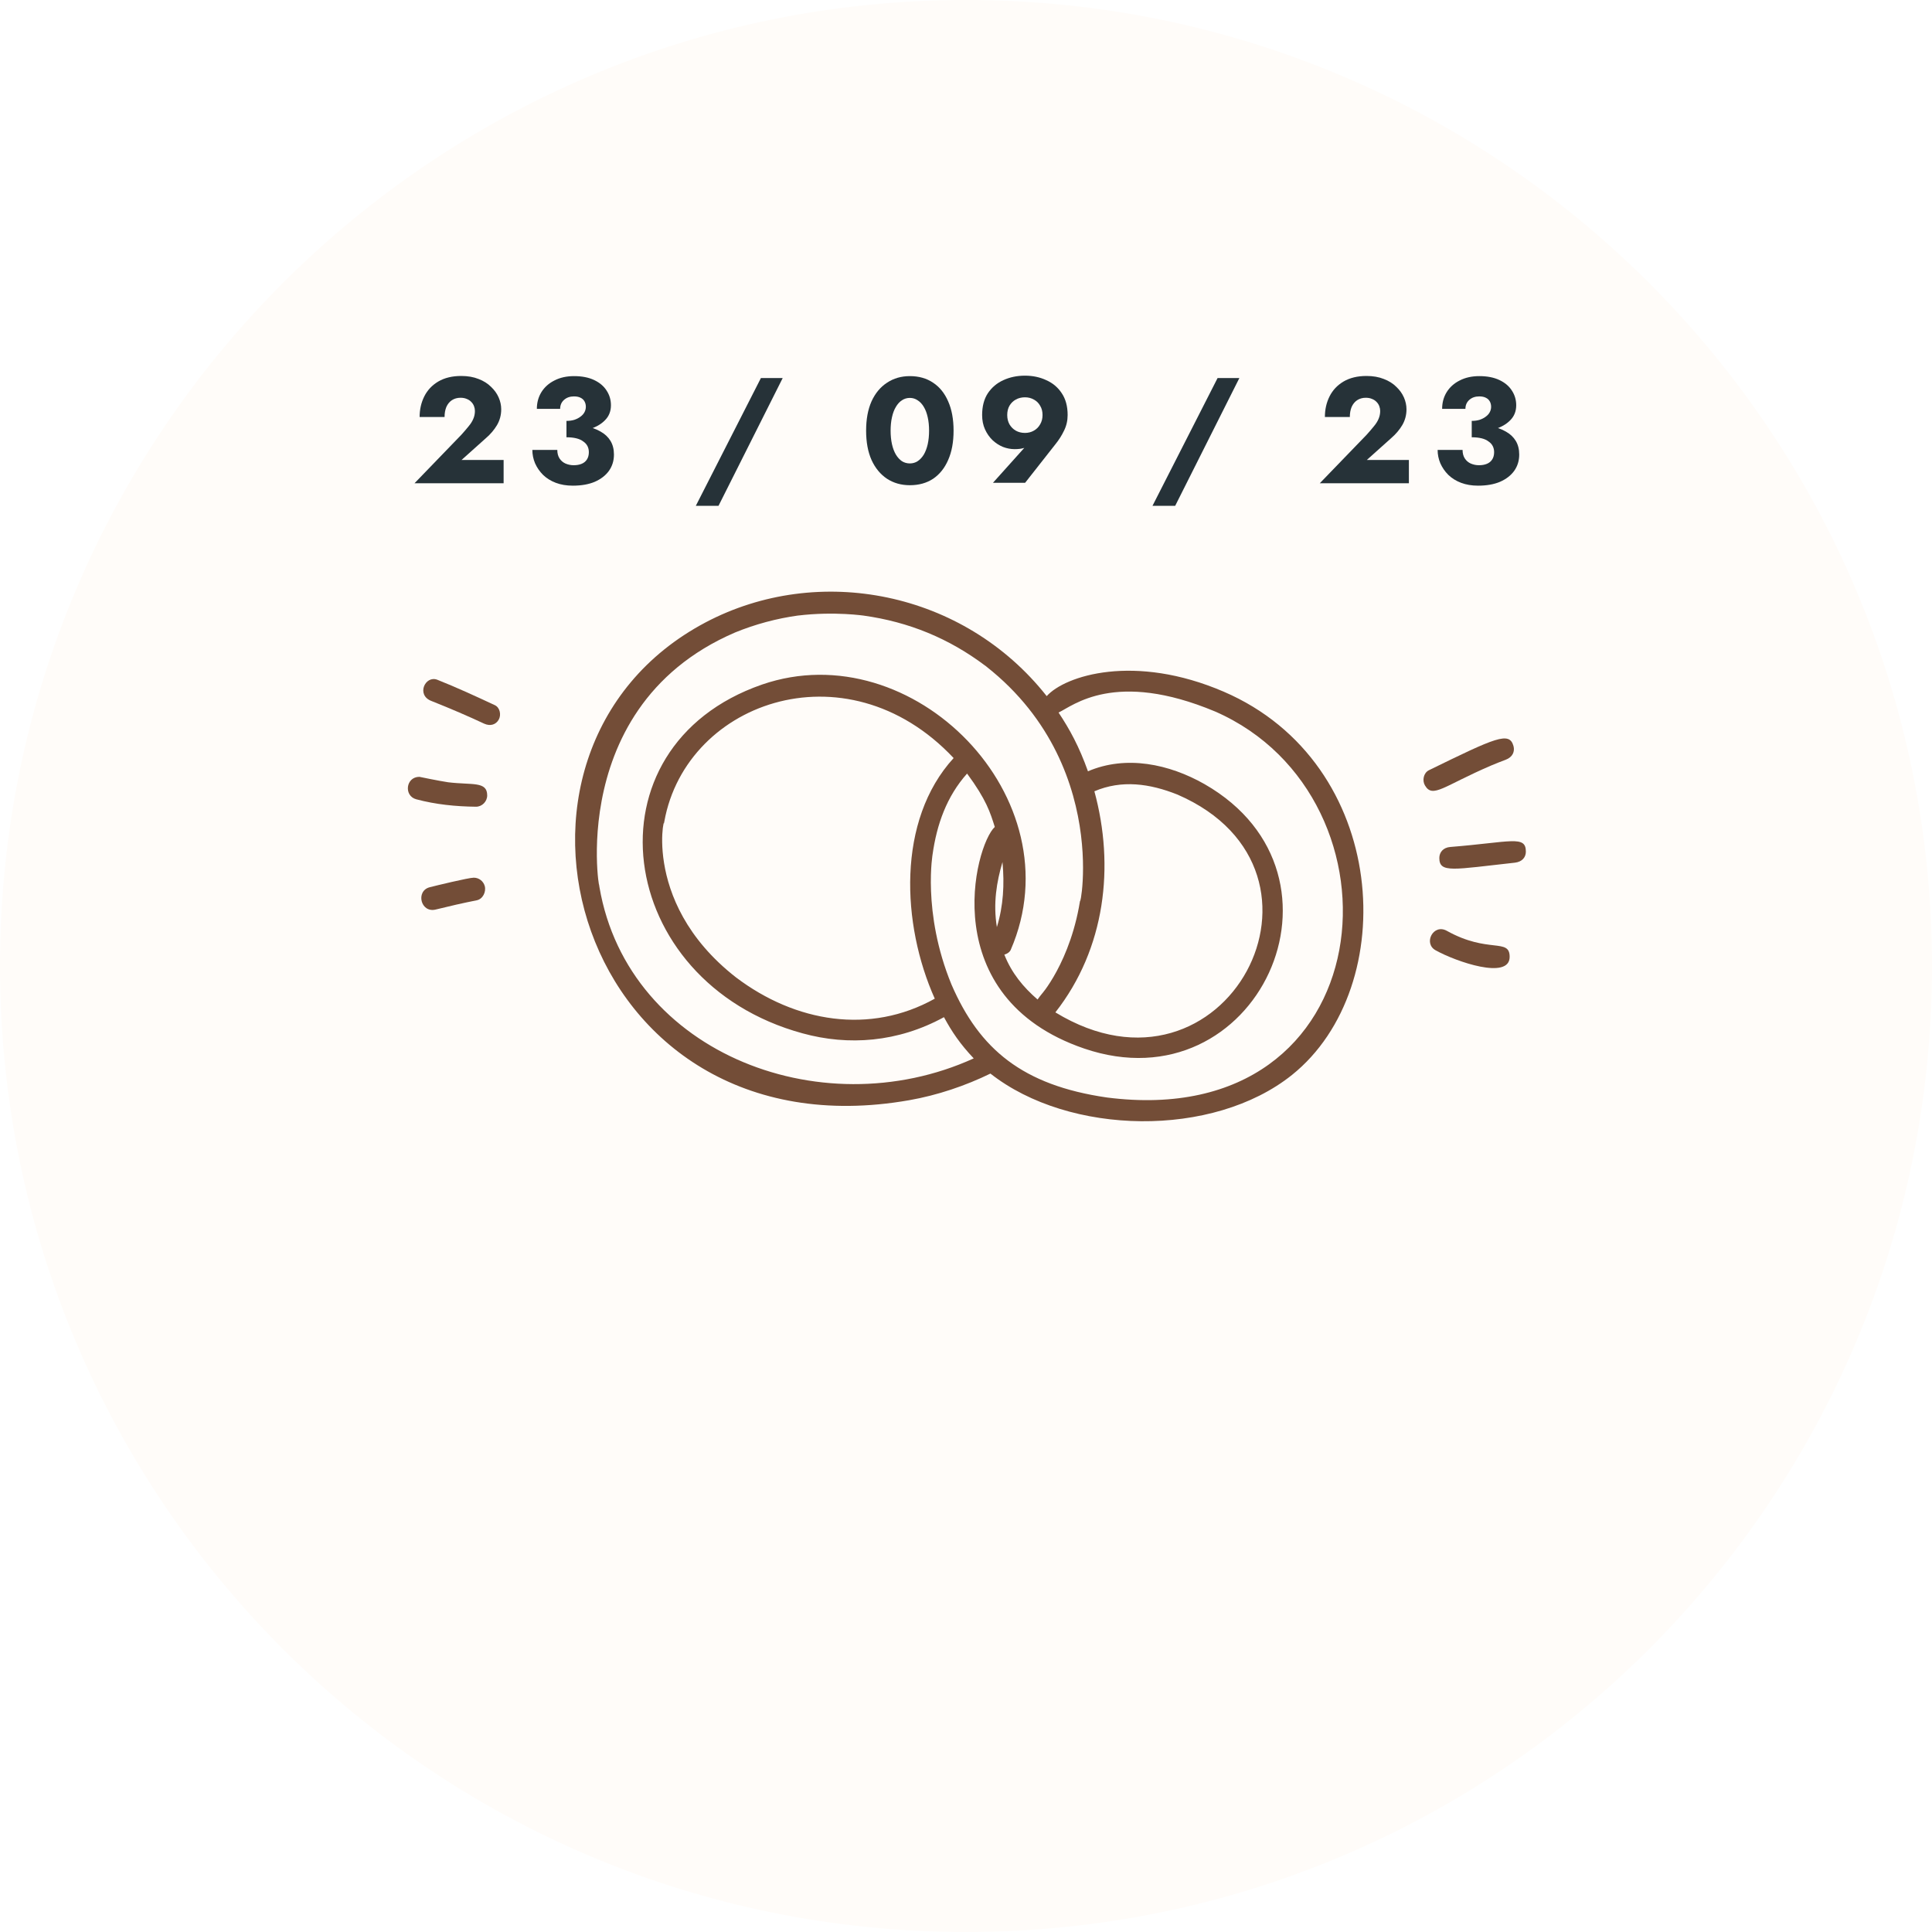
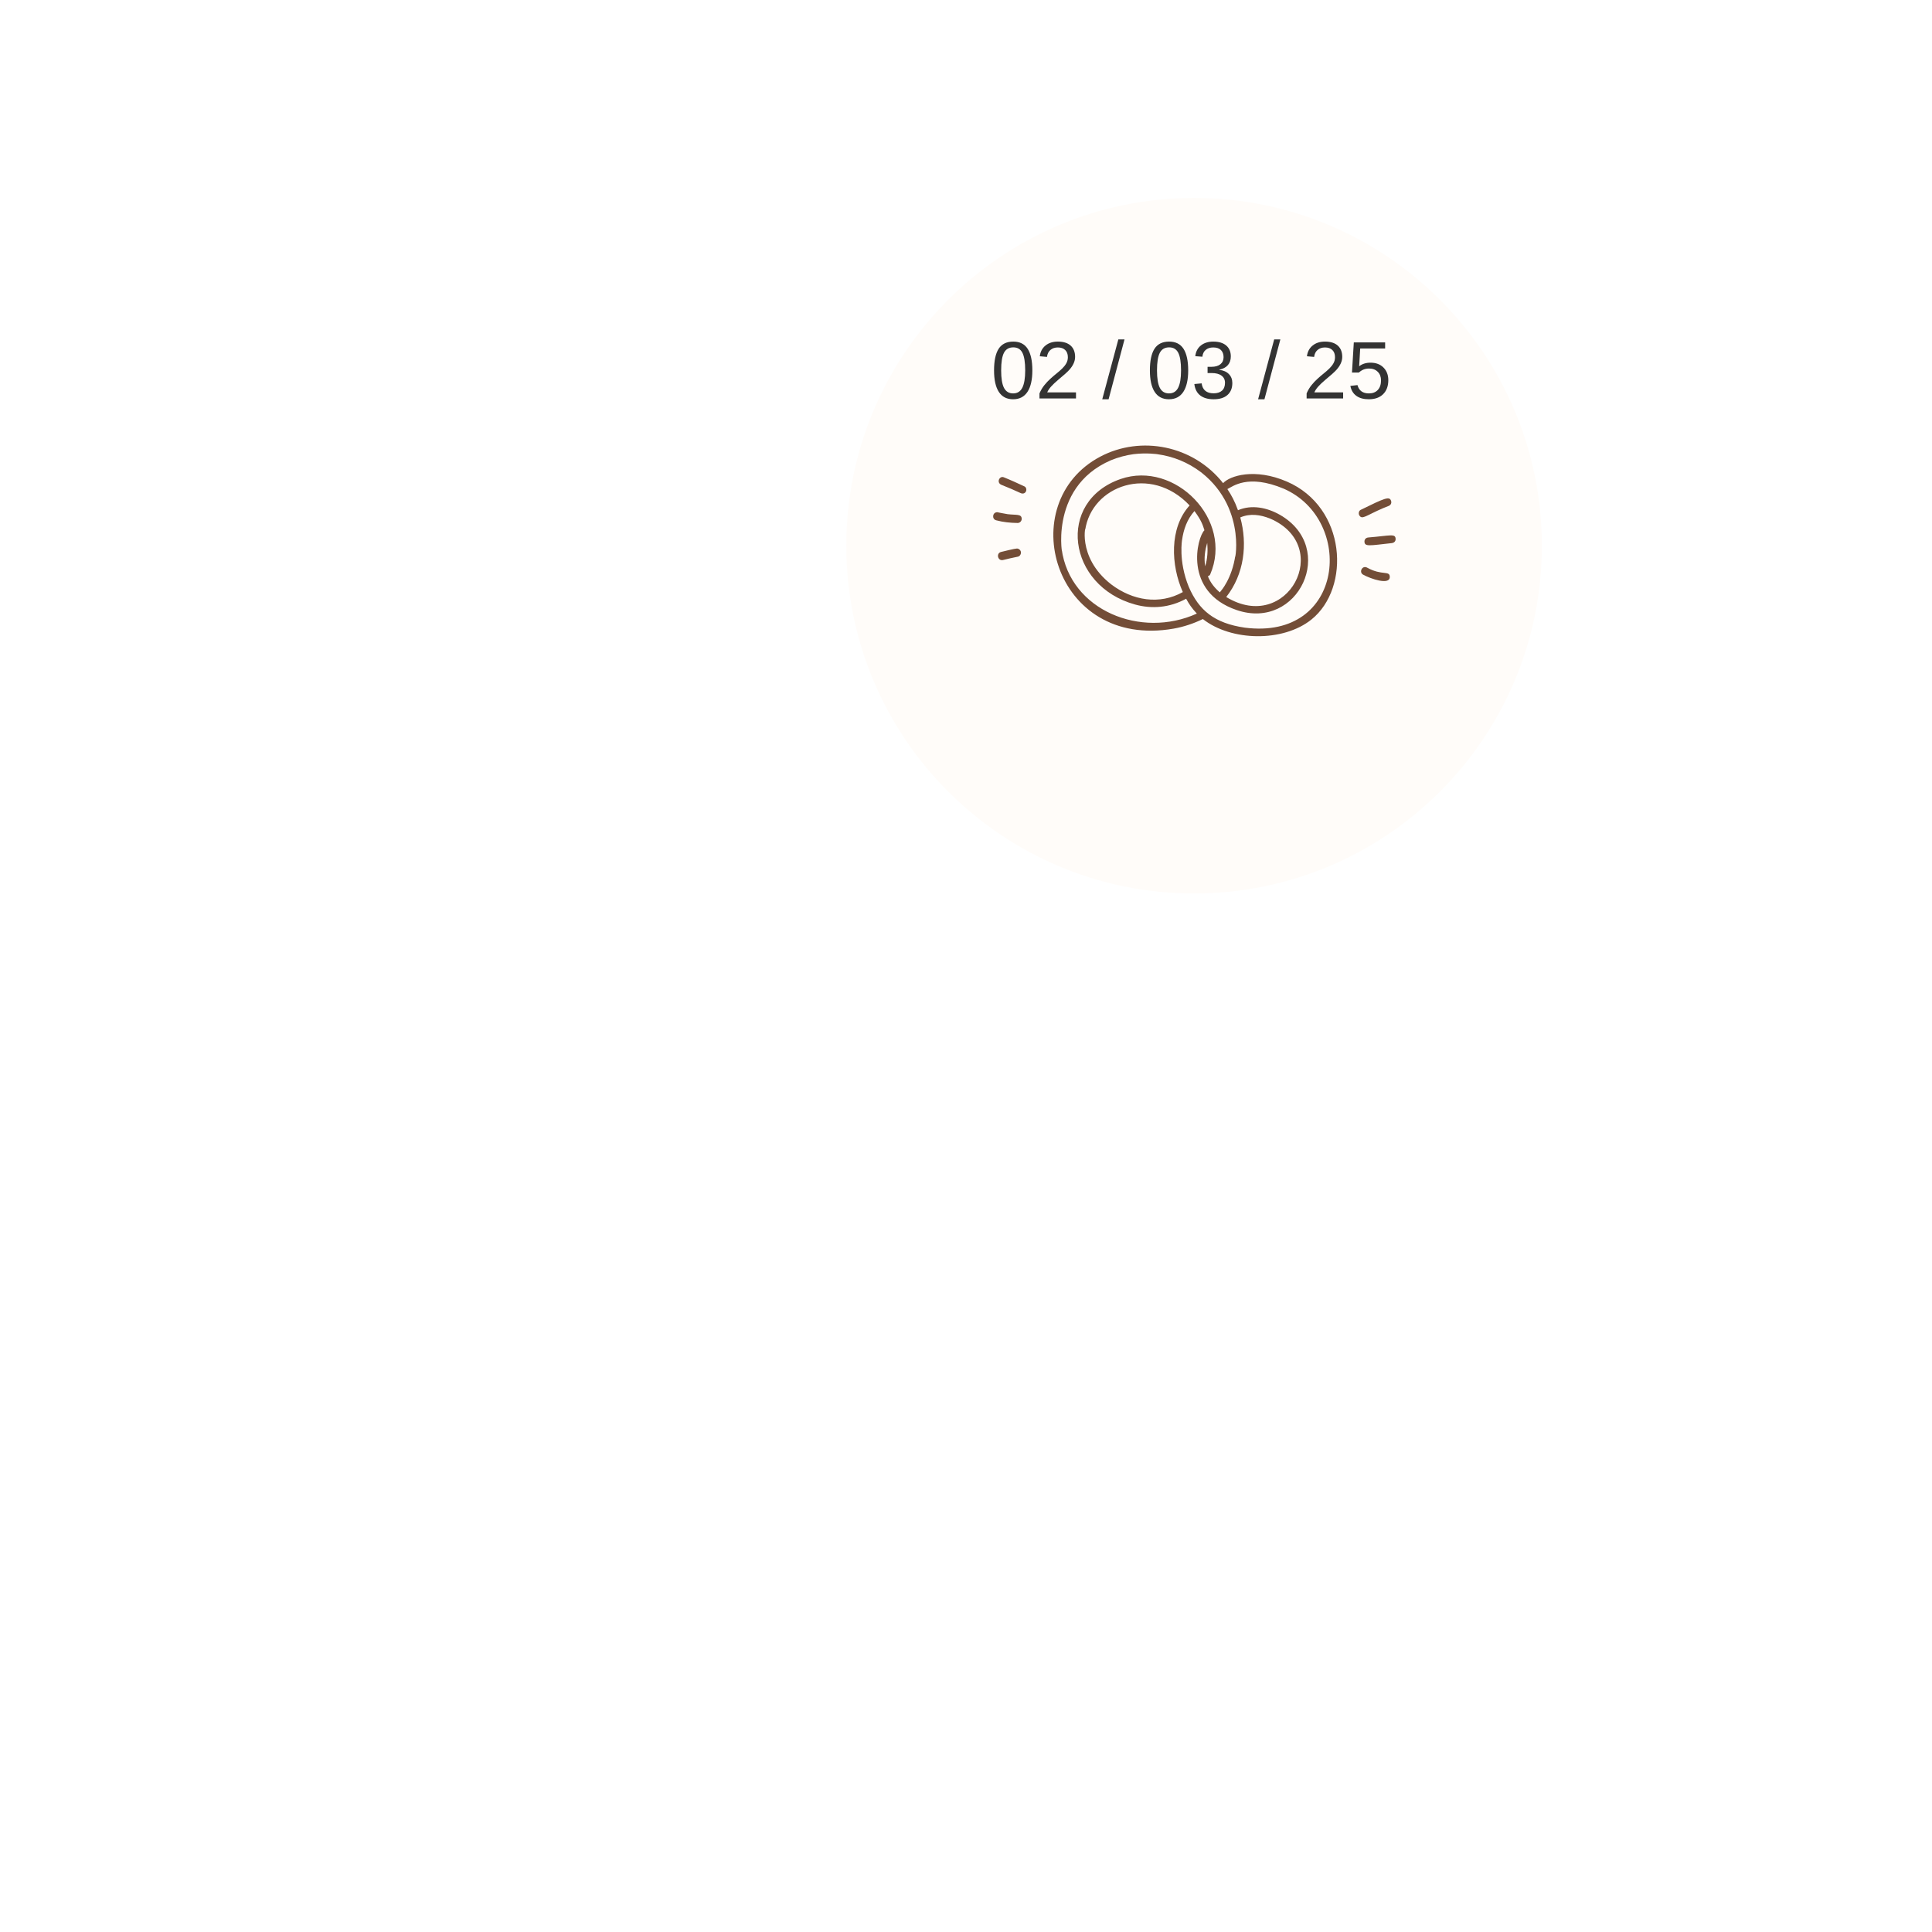
- <svg xmlns="http://www.w3.org/2000/svg" width="180" height="180" viewBox="0 0 180 180" fill="none">
-   <circle cx="90" cy="90" r="90" fill="#FFFCF9" />
-   <path d="M38.619 45.024H46.921V42.854H43.001L45.283 40.81C45.703 40.446 46.044 40.045 46.305 39.606C46.566 39.158 46.697 38.668 46.697 38.136C46.697 37.763 46.618 37.394 46.459 37.03C46.3 36.666 46.062 36.335 45.745 36.036C45.437 35.728 45.05 35.485 44.583 35.308C44.116 35.121 43.58 35.028 42.973 35.028C42.133 35.028 41.419 35.201 40.831 35.546C40.252 35.891 39.818 36.353 39.529 36.932C39.24 37.511 39.095 38.15 39.095 38.85H41.419C41.419 38.495 41.475 38.183 41.587 37.912C41.708 37.641 41.881 37.431 42.105 37.282C42.338 37.133 42.604 37.058 42.903 37.058C43.127 37.058 43.323 37.095 43.491 37.17C43.659 37.235 43.799 37.329 43.911 37.45C44.023 37.562 44.107 37.693 44.163 37.842C44.219 37.991 44.247 38.141 44.247 38.29C44.247 38.551 44.196 38.799 44.093 39.032C44 39.256 43.855 39.485 43.659 39.718C43.472 39.951 43.248 40.213 42.987 40.502L38.619 45.024Z" fill="#263238" />
-   <path d="M52.776 40.278C53.551 40.278 54.251 40.185 54.876 39.998C55.502 39.811 55.996 39.531 56.36 39.158C56.734 38.785 56.92 38.318 56.92 37.758C56.92 37.254 56.785 36.797 56.514 36.386C56.253 35.975 55.866 35.649 55.352 35.406C54.839 35.163 54.214 35.042 53.476 35.042C52.786 35.042 52.179 35.177 51.656 35.448C51.134 35.709 50.728 36.073 50.438 36.54C50.158 36.997 50.018 37.515 50.018 38.094H52.188C52.188 37.749 52.31 37.469 52.552 37.254C52.795 37.039 53.103 36.932 53.476 36.932C53.728 36.932 53.934 36.974 54.092 37.058C54.251 37.133 54.372 37.245 54.456 37.394C54.54 37.543 54.582 37.711 54.582 37.898C54.582 38.075 54.54 38.243 54.456 38.402C54.372 38.561 54.246 38.701 54.078 38.822C53.92 38.943 53.728 39.041 53.504 39.116C53.29 39.181 53.047 39.214 52.776 39.214V40.278ZM53.364 45.248C54.167 45.248 54.853 45.127 55.422 44.884C55.992 44.632 56.43 44.291 56.738 43.862C57.046 43.423 57.2 42.919 57.2 42.35C57.2 41.855 57.093 41.431 56.878 41.076C56.664 40.721 56.356 40.432 55.954 40.208C55.553 39.975 55.082 39.807 54.54 39.704C54.008 39.592 53.42 39.536 52.776 39.536V40.74C53.131 40.74 53.439 40.773 53.7 40.838C53.962 40.903 54.176 41.001 54.344 41.132C54.522 41.253 54.652 41.398 54.736 41.566C54.82 41.734 54.862 41.921 54.862 42.126C54.862 42.397 54.802 42.625 54.68 42.812C54.559 42.999 54.391 43.134 54.176 43.218C53.971 43.302 53.728 43.344 53.448 43.344C53.187 43.344 52.935 43.293 52.692 43.19C52.459 43.087 52.272 42.929 52.132 42.714C51.992 42.499 51.922 42.233 51.922 41.916H49.598C49.598 42.345 49.682 42.761 49.85 43.162C50.028 43.563 50.275 43.923 50.592 44.24C50.919 44.557 51.316 44.805 51.782 44.982C52.249 45.159 52.776 45.248 53.364 45.248Z" fill="#263238" />
-   <path d="M70.891 35.224L64.829 47.124H66.943L72.921 35.224H70.891Z" fill="#263238" />
-   <path d="M82.976 40.124C82.976 39.667 83.018 39.251 83.102 38.878C83.186 38.495 83.307 38.173 83.466 37.912C83.624 37.641 83.811 37.436 84.026 37.296C84.25 37.147 84.497 37.072 84.768 37.072C85.038 37.072 85.281 37.147 85.496 37.296C85.72 37.436 85.911 37.641 86.07 37.912C86.228 38.173 86.35 38.495 86.434 38.878C86.518 39.251 86.56 39.667 86.56 40.124C86.56 40.581 86.518 41.001 86.434 41.384C86.35 41.757 86.228 42.079 86.07 42.35C85.911 42.611 85.72 42.817 85.496 42.966C85.281 43.106 85.038 43.176 84.768 43.176C84.497 43.176 84.25 43.106 84.026 42.966C83.811 42.817 83.624 42.611 83.466 42.35C83.307 42.079 83.186 41.757 83.102 41.384C83.018 41.001 82.976 40.581 82.976 40.124ZM80.694 40.124C80.694 41.188 80.862 42.098 81.198 42.854C81.543 43.61 82.024 44.193 82.64 44.604C83.256 45.005 83.965 45.206 84.768 45.206C85.608 45.206 86.331 45.005 86.938 44.604C87.544 44.193 88.011 43.61 88.338 42.854C88.674 42.098 88.842 41.188 88.842 40.124C88.842 39.06 88.674 38.15 88.338 37.394C88.011 36.638 87.544 36.059 86.938 35.658C86.331 35.247 85.608 35.042 84.768 35.042C83.965 35.042 83.256 35.247 82.64 35.658C82.024 36.059 81.543 36.638 81.198 37.394C80.862 38.15 80.694 39.06 80.694 40.124Z" fill="#263238" />
-   <path d="M97.131 38.668C97.131 38.995 97.057 39.284 96.907 39.536C96.767 39.788 96.571 39.984 96.319 40.124C96.077 40.264 95.801 40.334 95.493 40.334C95.176 40.334 94.891 40.264 94.639 40.124C94.397 39.984 94.201 39.788 94.051 39.536C93.911 39.284 93.841 38.995 93.841 38.668C93.841 38.332 93.911 38.043 94.051 37.8C94.201 37.548 94.397 37.357 94.639 37.226C94.891 37.086 95.176 37.016 95.493 37.016C95.801 37.016 96.077 37.086 96.319 37.226C96.571 37.357 96.767 37.548 96.907 37.8C97.057 38.043 97.131 38.332 97.131 38.668ZM95.507 44.982L98.335 41.384C98.653 40.992 98.919 40.572 99.133 40.124C99.357 39.676 99.469 39.191 99.469 38.668C99.469 37.856 99.287 37.179 98.923 36.638C98.569 36.097 98.088 35.691 97.481 35.42C96.884 35.14 96.221 35 95.493 35C94.756 35 94.084 35.14 93.477 35.42C92.88 35.691 92.399 36.097 92.035 36.638C91.681 37.179 91.503 37.856 91.503 38.668C91.503 39.163 91.592 39.606 91.769 39.998C91.947 40.39 92.18 40.726 92.469 41.006C92.759 41.277 93.081 41.487 93.435 41.636C93.799 41.776 94.163 41.846 94.527 41.846C94.882 41.846 95.176 41.809 95.409 41.734C95.652 41.65 95.904 41.482 96.165 41.23L95.689 41.44L92.511 44.982H95.507Z" fill="#263238" />
-   <path d="M113.438 35.224L107.376 47.124H109.49L115.468 35.224H113.438Z" fill="#263238" />
-   <path d="M122.961 45.024H131.263V42.854H127.343L129.625 40.81C130.045 40.446 130.385 40.045 130.647 39.606C130.908 39.158 131.039 38.668 131.039 38.136C131.039 37.763 130.959 37.394 130.801 37.03C130.642 36.666 130.404 36.335 130.087 36.036C129.779 35.728 129.391 35.485 128.925 35.308C128.458 35.121 127.921 35.028 127.315 35.028C126.475 35.028 125.761 35.201 125.173 35.546C124.594 35.891 124.16 36.353 123.871 36.932C123.581 37.511 123.437 38.15 123.437 38.85H125.761C125.761 38.495 125.817 38.183 125.929 37.912C126.05 37.641 126.223 37.431 126.447 37.282C126.68 37.133 126.946 37.058 127.245 37.058C127.469 37.058 127.665 37.095 127.833 37.17C128.001 37.235 128.141 37.329 128.253 37.45C128.365 37.562 128.449 37.693 128.505 37.842C128.561 37.991 128.589 38.141 128.589 38.29C128.589 38.551 128.537 38.799 128.435 39.032C128.341 39.256 128.197 39.485 128.001 39.718C127.814 39.951 127.59 40.213 127.329 40.502L122.961 45.024Z" fill="#263238" />
-   <path d="M137.118 40.278C137.893 40.278 138.593 40.185 139.218 39.998C139.844 39.811 140.338 39.531 140.702 39.158C141.076 38.785 141.262 38.318 141.262 37.758C141.262 37.254 141.127 36.797 140.856 36.386C140.595 35.975 140.208 35.649 139.694 35.406C139.181 35.163 138.556 35.042 137.818 35.042C137.128 35.042 136.521 35.177 135.998 35.448C135.476 35.709 135.07 36.073 134.78 36.54C134.5 36.997 134.36 37.515 134.36 38.094H136.53C136.53 37.749 136.652 37.469 136.894 37.254C137.137 37.039 137.445 36.932 137.818 36.932C138.07 36.932 138.276 36.974 138.434 37.058C138.593 37.133 138.714 37.245 138.798 37.394C138.882 37.543 138.924 37.711 138.924 37.898C138.924 38.075 138.882 38.243 138.798 38.402C138.714 38.561 138.588 38.701 138.42 38.822C138.262 38.943 138.07 39.041 137.846 39.116C137.632 39.181 137.389 39.214 137.118 39.214V40.278ZM137.706 45.248C138.509 45.248 139.195 45.127 139.764 44.884C140.334 44.632 140.772 44.291 141.08 43.862C141.388 43.423 141.542 42.919 141.542 42.35C141.542 41.855 141.435 41.431 141.22 41.076C141.006 40.721 140.698 40.432 140.296 40.208C139.895 39.975 139.424 39.807 138.882 39.704C138.35 39.592 137.762 39.536 137.118 39.536V40.74C137.473 40.74 137.781 40.773 138.042 40.838C138.304 40.903 138.518 41.001 138.686 41.132C138.864 41.253 138.994 41.398 139.078 41.566C139.162 41.734 139.204 41.921 139.204 42.126C139.204 42.397 139.144 42.625 139.022 42.812C138.901 42.999 138.733 43.134 138.518 43.218C138.313 43.302 138.07 43.344 137.79 43.344C137.529 43.344 137.277 43.293 137.034 43.19C136.801 43.087 136.614 42.929 136.474 42.714C136.334 42.499 136.264 42.233 136.264 41.916H133.94C133.94 42.345 134.024 42.761 134.192 43.162C134.37 43.563 134.617 43.923 134.934 44.24C135.261 44.557 135.658 44.805 136.124 44.982C136.591 45.159 137.118 45.248 137.706 45.248Z" fill="#263238" />
-   <path d="M103.123 102.25C95.259 101.112 91.248 97.736 88.652 91.737C85.857 84.951 86.941 79.311 86.885 79.608C87.281 76.798 88.203 74.198 90.101 72.072C91.916 74.531 92.257 75.711 92.683 77.044C90.801 78.782 87.104 92.936 101.005 97.688C117.071 103.178 127.121 81.594 112.229 73.058C108.928 71.179 104.923 70.335 101.363 71.86C100.531 69.534 99.667 67.958 98.624 66.386C99.957 65.764 103.853 62.376 113.215 66.291C131.552 74.312 129.072 105.583 103.123 102.25ZM87.091 93.044C81.045 96.416 74.107 95.247 68.579 91.067C59.239 83.792 62.277 74.558 61.807 77.076C63.437 65.508 78.768 59.906 88.848 70.627C83.533 76.434 84 86.15 87.091 93.044ZM93.399 80.316C93.591 82.375 93.483 84.397 92.877 86.376C92.516 84.162 92.855 82.155 93.399 80.316ZM109.705 74.031C126.228 81.195 114.165 103.976 98.327 94.32C102.992 88.372 103.865 80.695 101.961 73.723C104.503 72.636 107.111 72.996 109.705 74.031ZM55.735 81.909C56.435 85.86 51.628 66.16 68.503 58.919C70.351 58.166 72.345 57.619 74.427 57.336C74.401 57.34 74.375 57.346 74.349 57.35C77.785 56.934 80.593 57.379 80.448 57.352C84.705 57.946 88.424 59.488 91.792 62.022C91.775 62.007 91.757 61.992 91.74 61.978C91.78 62.008 91.919 62.116 91.948 62.139C91.932 62.128 91.917 62.116 91.903 62.106C104.317 71.899 100.049 87.068 100.704 83.394C99.851 89.671 96.744 92.974 97.12 92.53C96.911 92.794 96.832 92.883 96.667 93.122C95.337 91.966 94.259 90.672 93.572 88.942C93.816 88.872 94.072 88.714 94.167 88.494C100.288 74.354 85.045 58.931 70.995 63.779C54.249 69.586 57.165 91.469 74.771 96.273C79.048 97.451 83.653 97.114 87.947 94.767C88.691 96.139 89.445 97.258 90.72 98.608C76.292 105.171 57.916 97.824 55.735 81.909ZM114.011 64.442C105.7 60.866 99.237 62.939 97.519 64.856C89.8 55.076 76.264 52.44 65.745 57.983C43.056 69.963 53.651 107.955 84.713 102.503C87.341 102.044 89.977 101.146 92.275 100.022C99.624 105.804 113.021 106.038 120.371 100.15C130.588 91.955 129.46 71.094 114.011 64.442Z" fill="#734D37" />
-   <path d="M46.104 65.699C44.328 64.871 42.557 64.052 40.74 63.33C39.611 62.898 38.753 64.761 40.193 65.308C42.02 66.034 43.676 66.749 45.099 67.418C45.703 67.694 46.205 67.495 46.459 67.059C46.713 66.626 46.593 65.928 46.104 65.699Z" fill="#734D37" />
-   <path d="M41.758 72.883C40.896 72.756 39.076 72.376 39.076 72.376C37.798 72.376 37.606 74.152 38.781 74.467C40.593 74.952 42.468 75.139 44.339 75.16C44.91 75.166 45.391 74.676 45.391 74.108C45.391 72.766 43.997 73.154 41.758 72.883Z" fill="#734D37" />
-   <path d="M44.14 81.772C43.654 81.772 40.523 82.536 40.037 82.661C38.701 83.005 39.188 85.1 40.611 84.735C41.87 84.423 43.136 84.131 44.412 83.88C44.985 83.767 45.308 83.09 45.163 82.552C45.044 82.121 44.647 81.772 44.14 81.772Z" fill="#734D37" />
-   <path d="M138.94 71.316C139.385 71.128 139.834 70.952 140.29 70.78C140.932 70.536 141.145 70.016 141.009 69.51C140.624 68.127 139.37 68.707 133.129 71.76C132.624 72.01 132.488 72.718 132.76 73.176C133.484 74.415 134.501 73.22 138.94 71.316Z" fill="#734D37" />
-   <path d="M135.125 78.91C134.452 78.96 134.099 79.416 134.099 79.936C134.099 81.376 135.407 81 141.136 80.374C141.832 80.295 142.161 79.855 142.161 79.347C142.161 77.794 140.779 78.455 135.125 78.91Z" fill="#734D37" />
-   <path d="M134.801 86.724C133.541 86.022 132.587 87.886 133.745 88.532C135.651 89.596 140.651 91.327 140.651 89.147C140.651 87.363 138.651 88.87 134.801 86.724Z" fill="#734D37" />
+ <svg xmlns="http://www.w3.org/2000/svg" viewBox="0 0 500 500">
+   <defs />
+   <circle cx="309.03" cy="141.226" r="90" fill="#FFFCF9" />
+   <path d="M 322.146 162.435 C 314.282 161.297 310.271 157.922 307.675 151.923 C 304.881 145.136 305.965 139.496 305.909 139.794 C 306.305 136.983 307.226 134.383 309.125 132.258 C 310.939 134.716 311.281 135.896 311.706 137.23 C 309.825 138.967 306.127 153.122 320.028 157.874 C 336.094 163.363 346.144 141.779 331.252 133.243 C 327.951 131.364 323.946 130.52 320.386 132.046 C 319.554 129.719 318.69 128.143 317.647 126.571 C 318.981 125.95 322.876 122.562 332.238 126.476 C 350.575 134.498 348.095 165.768 322.146 162.435 Z M 306.114 153.23 C 300.069 156.602 293.13 155.432 287.602 151.252 C 278.262 143.978 281.301 134.743 280.83 137.262 C 282.461 125.694 297.791 120.091 307.871 130.812 C 302.557 136.619 303.023 146.335 306.114 153.23 Z M 312.422 140.502 C 312.614 142.56 312.506 144.583 311.901 146.562 C 311.539 144.347 311.878 142.34 312.422 140.502 Z M 328.728 134.216 C 345.251 141.38 333.188 164.161 317.35 154.506 C 322.015 148.558 322.888 140.88 320.984 133.908 C 323.526 132.822 326.134 133.182 328.728 134.216 Z M 274.758 142.095 C 275.458 146.046 270.651 126.346 287.526 119.104 C 289.374 118.351 291.369 117.804 293.45 117.522 C 293.425 117.526 293.398 117.531 293.373 117.535 C 296.809 117.119 299.617 117.564 299.471 117.538 C 303.729 118.131 307.447 119.674 310.815 122.207 C 310.798 122.192 310.781 122.178 310.763 122.163 C 310.803 122.194 310.942 122.302 310.971 122.324 C 310.955 122.314 310.941 122.302 310.926 122.291 C 323.34 132.084 319.072 147.254 319.727 143.579 C 318.874 149.856 315.767 153.159 316.143 152.715 C 315.934 152.979 315.855 153.068 315.69 153.307 C 314.361 152.151 313.282 150.858 312.595 149.127 C 312.839 149.058 313.095 148.899 313.19 148.679 C 319.311 134.539 304.069 119.116 290.018 123.964 C 273.273 129.771 276.189 151.655 293.794 156.459 C 298.071 157.636 302.677 157.299 306.97 154.952 C 307.714 156.324 308.469 157.443 309.743 158.794 C 295.315 165.356 276.939 158.01 274.758 142.095 Z M 333.034 124.627 C 324.723 121.051 318.261 123.124 316.542 125.042 C 308.823 115.262 295.287 112.626 284.769 118.168 C 262.079 130.148 272.674 168.14 303.737 162.688 C 306.365 162.229 309.001 161.331 311.298 160.207 C 318.647 165.989 332.044 166.223 339.394 160.335 C 349.611 152.14 348.483 131.279 333.034 124.627 Z" fill="#734D37" />
+   <path d="M 265.127 125.884 C 263.351 125.056 261.581 124.238 259.763 123.515 C 258.634 123.083 257.777 124.947 259.217 125.494 C 261.043 126.219 262.699 126.935 264.122 127.603 C 264.726 127.879 265.229 127.68 265.482 127.244 C 265.737 126.811 265.617 126.114 265.127 125.884 Z" fill="#734D37" />
+   <path d="M 260.782 133.068 C 259.919 132.942 258.099 132.562 258.099 132.562 C 256.822 132.562 256.63 134.338 257.805 134.652 C 259.617 135.138 261.491 135.324 263.362 135.346 C 263.934 135.351 264.414 134.862 264.414 134.294 C 264.414 132.951 263.021 133.339 260.782 133.068 Z" fill="#734D37" />
+   <path d="M 263.163 141.958 C 262.678 141.958 259.546 142.722 259.061 142.847 C 257.725 143.191 258.211 145.286 259.634 144.92 C 260.894 144.608 262.159 144.316 263.435 144.066 C 264.009 143.952 264.331 143.275 264.186 142.738 C 264.067 142.307 263.67 141.958 263.163 141.958 Z" fill="#734D37" />
+   <path d="M 357.963 131.502 C 358.408 131.314 358.857 131.138 359.313 130.966 C 359.955 130.722 360.168 130.202 360.032 129.695 C 359.647 128.312 358.393 128.892 352.152 131.946 C 351.647 132.195 351.511 132.903 351.783 133.362 C 352.507 134.6 353.524 133.406 357.963 131.502 Z" fill="#734D37" />
+   <path d="M 354.148 139.095 C 353.475 139.146 353.122 139.602 353.122 140.122 C 353.122 141.562 354.43 141.186 360.159 140.559 C 360.855 140.48 361.184 140.04 361.184 139.532 C 361.184 137.979 359.802 138.64 354.148 139.095 Z" fill="#734D37" />
+   <path d="M 353.824 146.91 C 352.564 146.207 351.61 148.071 352.768 148.718 C 354.674 149.782 359.674 151.512 359.674 149.332 C 359.674 147.548 357.674 149.055 353.824 146.91 Z" fill="#734D37" />
+   <text style="white-space: pre; fill: rgb(51, 51, 51); font-family: Arial, sans-serif; font-size: 28px;" x="242.272" y="112.635" transform="matrix(0.740257, 0, 0, 0.752811, 77.10496, 18.32418)">02 / 03 / 25</text>
</svg>
